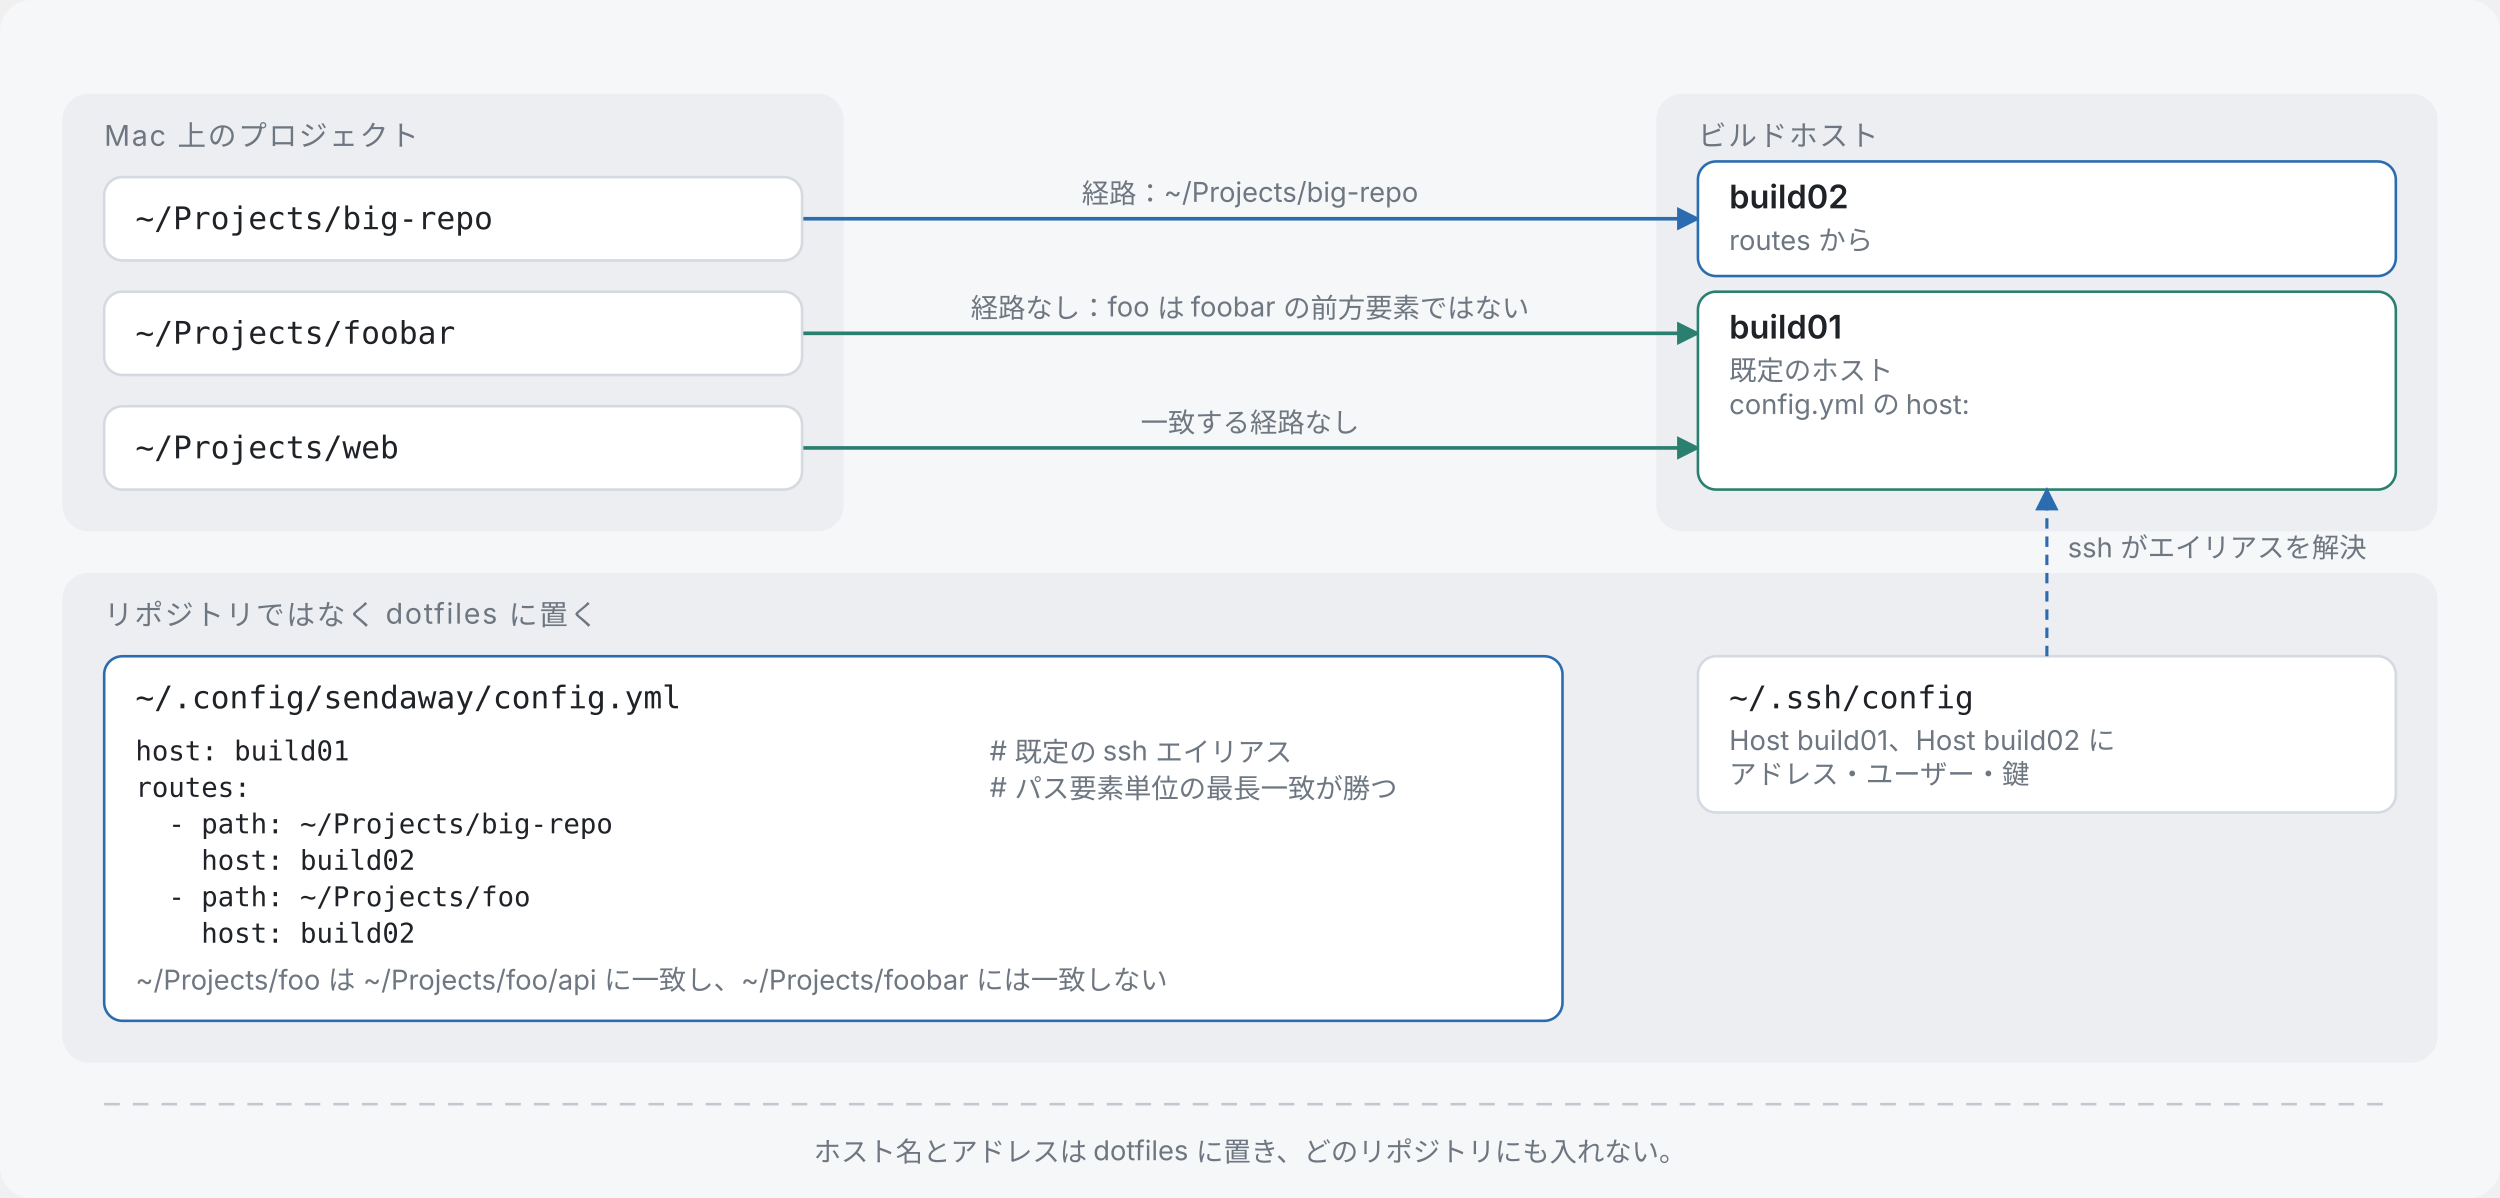
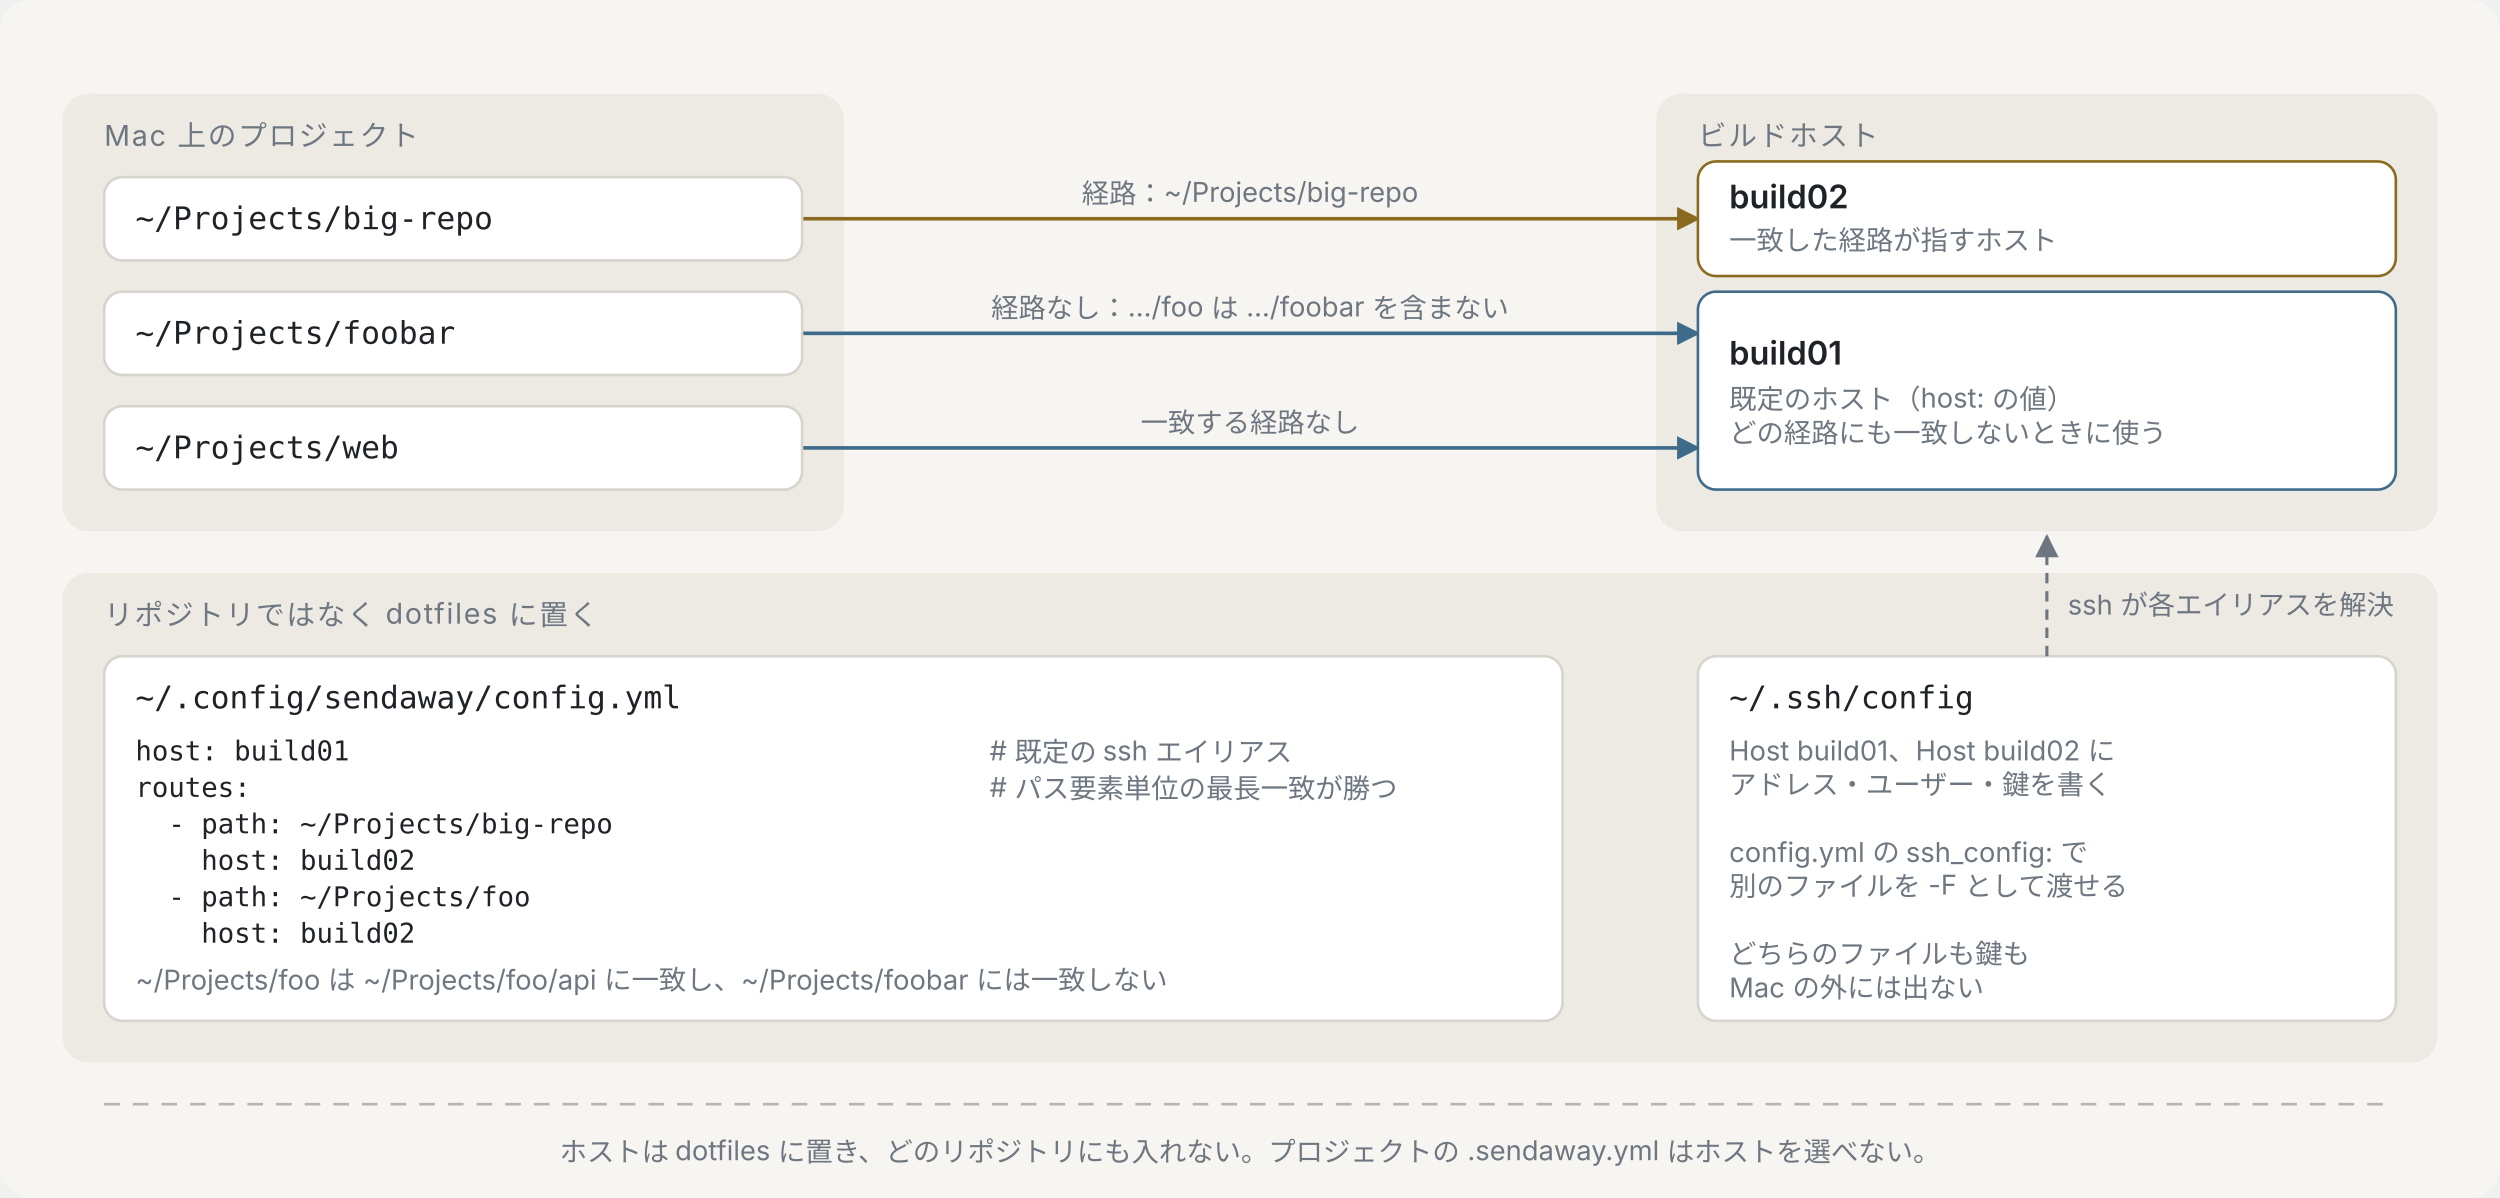
<svg xmlns="http://www.w3.org/2000/svg" viewBox="0 0 960 460" width="960" height="460" role="img" aria-labelledby="sa-hosts-ja-t sa-hosts-ja-d">
  <style>
-     .bg   { fill:#f6f7f9 }
-     .grp  { fill:#eceef2 }
-     .chip { fill:#ffffff; stroke:#d5d9e0 }
-     .card { fill:#ffffff; stroke:#2b6cb0 }
-     .alt  { fill:#ffffff; stroke:#2a7f6f }
-     rect.warn { fill:#ffffff; stroke:#a3401f }
-     path.warn { fill:none; stroke:#a3401f; stroke-width:1.4 }
-     .rule { fill:none; stroke:#c3c8d0; stroke-width:1 }
-     .seam { fill:none; stroke:#c3c8d0; stroke-dasharray:6 5 }
-     .ln   { fill:none; stroke:#2b6cb0; stroke-width:1.4 }
-     .ah   { fill:#2b6cb0 }
-     .ln2  { fill:none; stroke:#2a7f6f; stroke-width:1.4 }
-     .ah2  { fill:#2a7f6f }
-     .lnd  { fill:none; stroke:#2b6cb0; stroke-width:1.2; stroke-dasharray:4 3 }
-     text  { font-family:Inter,"Helvetica Neue","Hiragino Sans","Noto Sans JP",Arial,sans-serif; fill:#1f2328 }
-     .h    { font-size:12.5px }
-     .hb   { font-size:12.5px; font-weight:600 }
-     .lbl  { font-size:11px; fill:#6e7781; letter-spacing:.06em }
-     .s    { font-size:10.5px; fill:#6e7781 }
-     .mono { font-family:ui-monospace,SFMono-Regular,Menlo,Consolas,monospace; font-size:10.5px; fill:#2b6cb0 }
-     .hm   { font-family:ui-monospace,SFMono-Regular,Menlo,Consolas,monospace; font-size:12px }
-     .code { font-family:ui-monospace,SFMono-Regular,Menlo,Consolas,monospace; font-size:10.5px }
+     .bg    { fill:#f7f5f1 }
+     .grp   { fill:#edeae4 }
+     .chip  { fill:#ffffff; stroke:#d7d4cd }
+     .card  { fill:#ffffff; stroke:#8a6a1f }
+     .alt   { fill:#ffffff; stroke:#3f6b8a }
+     .seam  { fill:none; stroke:#b8b4ac; stroke-dasharray:6 5 }
+     .rule  { fill:none; stroke:#b8b4ac; stroke-width:1 }
+     .ln    { fill:none; stroke:#8a6a1f; stroke-width:1.4 }
+     .ln2   { fill:none; stroke:#3f6b8a; stroke-width:1.4 }
+     .ah    { fill:#8a6a1f }
+     .ah2   { fill:#3f6b8a }
+     .fill1 { fill:#8a6a1f; opacity:.16 }
+     .fill2 { fill:#3f6b8a; opacity:.16 }
+     .warn  { fill:none; stroke:#a3401f; stroke-width:1.6 }
    .warnt { fill:#a3401f }
+     text   { font-family:Inter,"Helvetica Neue","Hiragino Sans","Noto Sans JP",Arial,sans-serif; fill:#1f2328 }
+     .h     { font-size:12.5px }
+     .lbl   { font-size:11px; fill:#6e7781; letter-spacing:.06em }
+     .s     { font-size:10.5px; fill:#6e7781 }
+     .mono  { font-family:ui-monospace,SFMono-Regular,Menlo,Consolas,monospace; font-size:10.5px; fill:#8a6a1f }
+     .hb    { font-size:12.5px; font-weight:600 }
+     .hm    { font-family:ui-monospace,SFMono-Regular,Menlo,Consolas,monospace; font-size:12px }
+     .code  { font-family:ui-monospace,SFMono-Regular,Menlo,Consolas,monospace; font-size:10.5px }
+     .lnd   { fill:none; stroke:#6e7781; stroke-width:1.2; stroke-dasharray:4 3 }
+     .ahd   { fill:#6e7781 }
    @media (prefers-color-scheme: dark) {
      .bg{fill:#0d1117} .grp{fill:#12171d}
-       .chip{fill:#161b22;stroke:#30363d} .card{fill:#161b22;stroke:#7fb3d5} .alt{fill:#161b22;stroke:#6fc2ae}
-       rect.warn{fill:#161b22;stroke:#e08a68} path.warn{stroke:#e08a68}
-       .rule{stroke:#484f58} .seam{stroke:#484f58}
-       .ln{stroke:#7fb3d5} .ah{fill:#7fb3d5} .ln2{stroke:#6fc2ae} .ah2{fill:#6fc2ae} .lnd{stroke:#7fb3d5}
-       text{fill:#e6edf3} .lbl{fill:#8b949e} .s{fill:#8b949e} .mono{fill:#7fb3d5} .warnt{fill:#e08a68}
+       .chip{fill:#161b22;stroke:#30363d} .card{fill:#161b22;stroke:#d9b45c} .alt{fill:#161b22;stroke:#7fb3d5}
+       .seam{stroke:#484f58} .rule{stroke:#484f58}
+       .ln{stroke:#d9b45c} .ln2{stroke:#7fb3d5} .ah{fill:#d9b45c} .ah2{fill:#7fb3d5}
+       .fill1{fill:#d9b45c} .fill2{fill:#7fb3d5}
+       .warn{stroke:#e08a68} .warnt{fill:#e08a68} .mono{fill:#d9b45c}
+       text{fill:#e6edf3} .lbl{fill:#8b949e} .s{fill:#8b949e}
+       .lnd{stroke:#8b949e} .ahd{fill:#8b949e}
    }
  </style>
  <defs>
-     <marker id="sa-hosts-ja-a" markerUnits="userSpaceOnUse" markerWidth="9" markerHeight="9" refX="8" refY="4.5" orient="auto">
+     <marker id="sa-hosts-ja-ma" markerUnits="userSpaceOnUse" markerWidth="9" markerHeight="9" refX="8" refY="4.5" orient="auto">
      <path class="ah" d="M0,0 L9,4.5 L0,9 z" />
    </marker>
-     <marker id="sa-hosts-ja-a2" markerUnits="userSpaceOnUse" markerWidth="9" markerHeight="9" refX="8" refY="4.5" orient="auto">
+     <marker id="sa-hosts-ja-mb" markerUnits="userSpaceOnUse" markerWidth="9" markerHeight="9" refX="8" refY="4.5" orient="auto">
      <path class="ah2" d="M0,0 L9,4.5 L0,9 z" />
+     </marker>
+     <marker id="sa-hosts-ja-md" markerUnits="userSpaceOnUse" markerWidth="9" markerHeight="9" refX="8" refY="4.5" orient="auto">
+       <path class="ahd" d="M0,0 L9,4.5 L0,9 z" />
    </marker>
  </defs>
  <rect class="bg" x="0" y="0" width="960" height="460" rx="12" />
  <rect class="grp" x="24" y="36" width="300" height="168" rx="10" />
  <rect class="grp" x="636" y="36" width="300" height="168" rx="10" />
  <text class="lbl" x="40" y="56">Mac 上のプロジェクト</text>
  <text class="lbl" x="652" y="56">ビルドホスト</text>
-   <path class="ln" d="M308,84 H652" marker-end="url(#sa-hosts-ja-a)" />
-   <path class="ln2" d="M308,128 H652" marker-end="url(#sa-hosts-ja-a2)" />
-   <path class="ln2" d="M308,172 H652" marker-end="url(#sa-hosts-ja-a2)" />
+   <path class="ln" d="M308,84 H652" marker-end="url(#sa-hosts-ja-ma)" />
+   <path class="ln2" d="M308,128 H652" marker-end="url(#sa-hosts-ja-mb)" />
+   <path class="ln2" d="M308,172 H652" marker-end="url(#sa-hosts-ja-mb)" />
  <text class="s" x="480" y="78" text-anchor="middle">経路：~/Projects/big-repo</text>
-   <text class="s" x="480" y="122" text-anchor="middle">経路なし：foo は foobar の前方要素ではない</text>
+   <text class="s" x="480" y="122" text-anchor="middle">経路なし：…/foo は …/foobar を含まない</text>
  <text class="s" x="480" y="166" text-anchor="middle">一致する経路なし</text>
  <rect class="chip" x="40" y="68" width="268" height="32" rx="7" />
  <text class="hm" x="52" y="88">~/Projects/big-repo</text>
  <rect class="chip" x="40" y="112" width="268" height="32" rx="7" />
  <text class="hm" x="52" y="132">~/Projects/foobar</text>
  <rect class="chip" x="40" y="156" width="268" height="32" rx="7" />
  <text class="hm" x="52" y="176">~/Projects/web</text>
  <rect class="card" x="652" y="62" width="268" height="44" rx="7" />
  <text class="hb" x="664" y="80">build02</text>
-   <text class="s" x="664" y="96">routes から</text>
+   <text class="s" x="664" y="96">一致した経路が指すホスト</text>
  <rect class="alt" x="652" y="112" width="268" height="76" rx="7" />
-   <text class="hb" x="664" y="130">build01</text>
-   <text class="s" x="664" y="146">既定のホスト</text>
-   <text class="s" x="664" y="159">config.yml の host:</text>
+   <text class="hb" x="664" y="140">build01</text>
+   <text class="s" x="664" y="157">既定のホスト（host: の値）</text>
+   <text class="s" x="664" y="170">どの経路にも一致しないときに使う</text>
  <rect class="grp" x="24" y="220" width="912" height="188" rx="10" />
  <text class="lbl" x="40" y="240">リポジトリではなく dotfiles に置く</text>
-   <rect class="card" x="40" y="252" width="560" height="140" rx="7" />
+   <rect class="chip" x="40" y="252" width="560" height="140" rx="7" />
  <text class="hm" x="52" y="272">~/.config/sendaway/config.yml</text>
  <text class="code" x="52" y="292" xml:space="preserve">host: build01</text>
  <text class="s" x="380" y="292"># 既定の ssh エイリアス</text>
  <text class="code" x="52" y="306" xml:space="preserve">routes:</text>
  <text class="s" x="380" y="306"># パス要素単位の最長一致が勝つ</text>
  <text class="code" x="52" y="320" xml:space="preserve">  - path: ~/Projects/big-repo</text>
  <text class="code" x="52" y="334" xml:space="preserve">    host: build02</text>
  <text class="code" x="52" y="348" xml:space="preserve">  - path: ~/Projects/foo</text>
  <text class="code" x="52" y="362" xml:space="preserve">    host: build02</text>
  <text class="s" x="52" y="380">~/Projects/foo は ~/Projects/foo/api に一致し、~/Projects/foobar には一致しない</text>
-   <rect class="chip" x="652" y="252" width="268" height="60" rx="7" />
+   <rect class="chip" x="652" y="252" width="268" height="140" rx="7" />
  <text class="hm" x="664" y="272">~/.ssh/config</text>
-   <text class="s" x="664" y="288">Host build01、Host build02 に</text>
-   <text class="s" x="664" y="301">アドレス・ユーザー・鍵</text>
-   <path class="lnd" d="M786,252 V188" marker-end="url(#sa-hosts-ja-a)" />
-   <text class="s" x="794" y="214">ssh がエイリアスを解決</text>
+   <text class="s" x="664" y="292">Host build01、Host build02 に</text>
+   <text class="s" x="664" y="305">アドレス・ユーザー・鍵を書く</text>
+   <text class="s" x="664" y="331">config.yml の ssh_config: で</text>
+   <text class="s" x="664" y="344">別のファイルを -F として渡せる</text>
+   <text class="s" x="664" y="370">どちらのファイルも鍵も</text>
+   <text class="s" x="664" y="383">Mac の外には出ない</text>
+   <path class="lnd" d="M786,252 V206" marker-end="url(#sa-hosts-ja-md)" />
+   <text class="s" x="794" y="236">ssh が各エイリアスを解決</text>
  <path class="seam" d="M40,424 H920" />
-   <text class="s" x="480.0" y="446" text-anchor="middle">ホスト名とアドレスは dotfiles に置き、どのリポジトリにも入れない。</text>
+   <text class="s" x="480" y="446" text-anchor="middle">ホストは dotfiles に置き、どのリポジトリにも入れない。プロジェクトの .sendaway.yml はホストを選べない。</text>
</svg>
